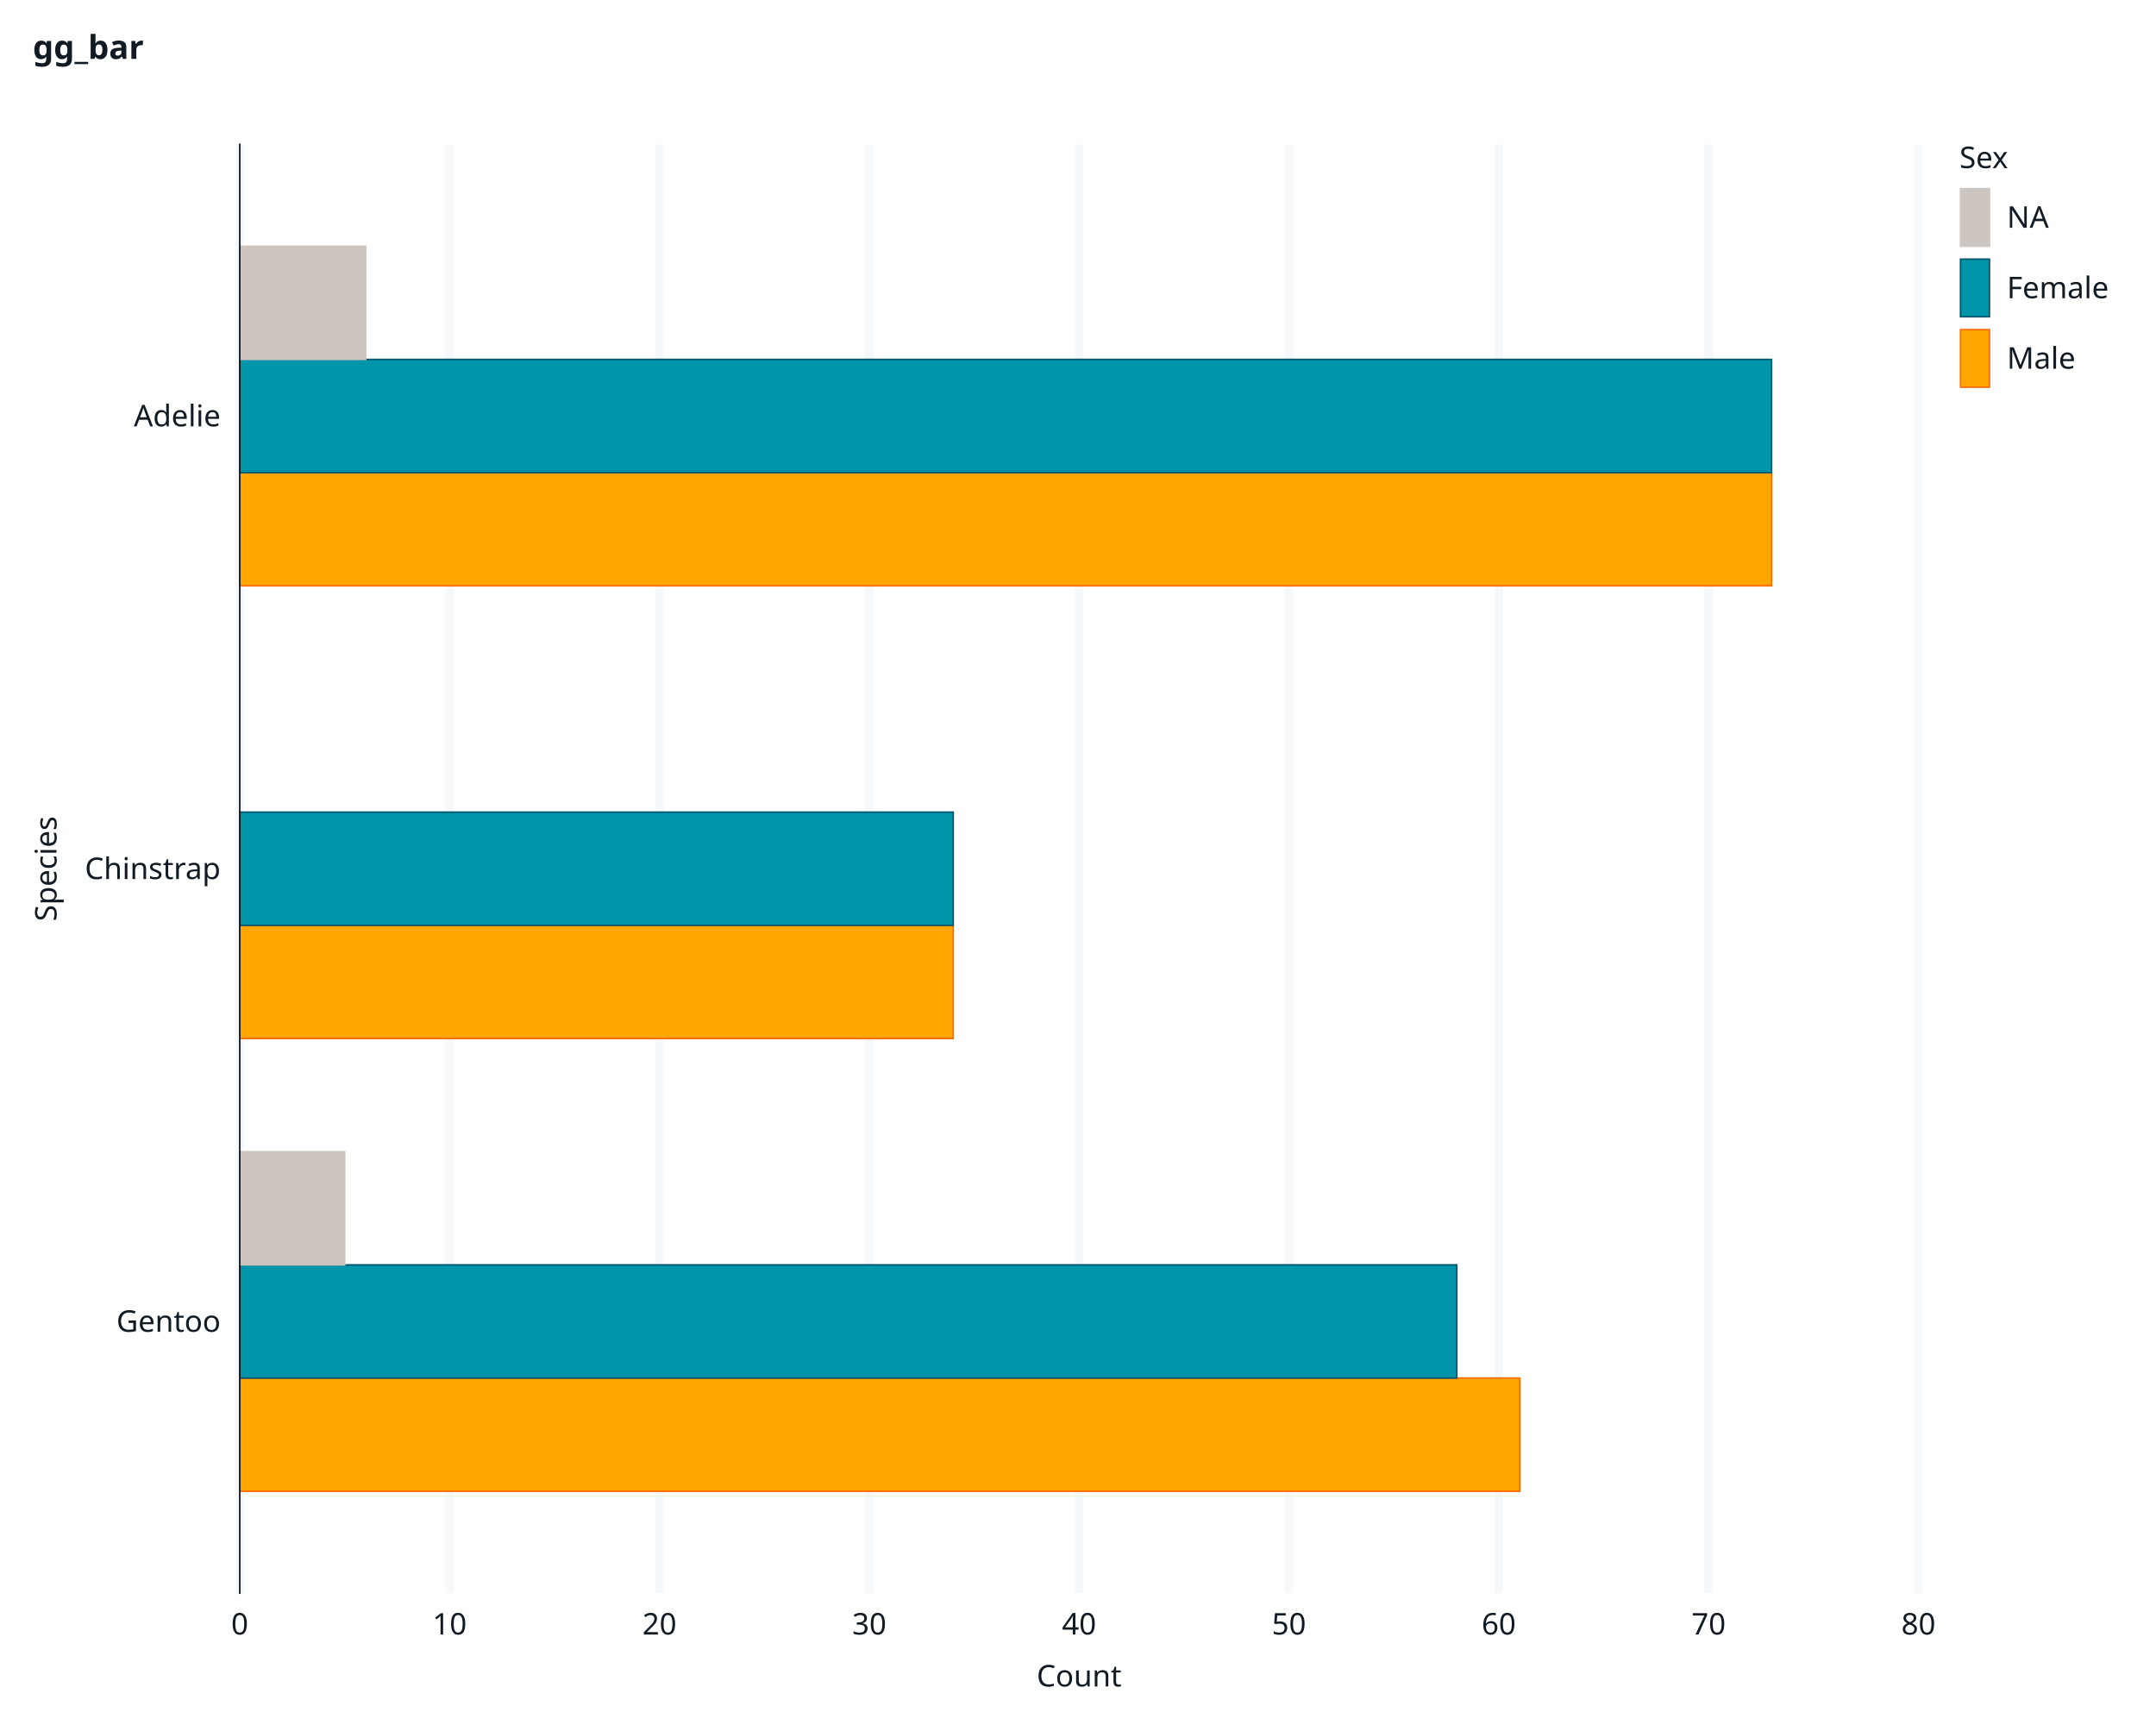
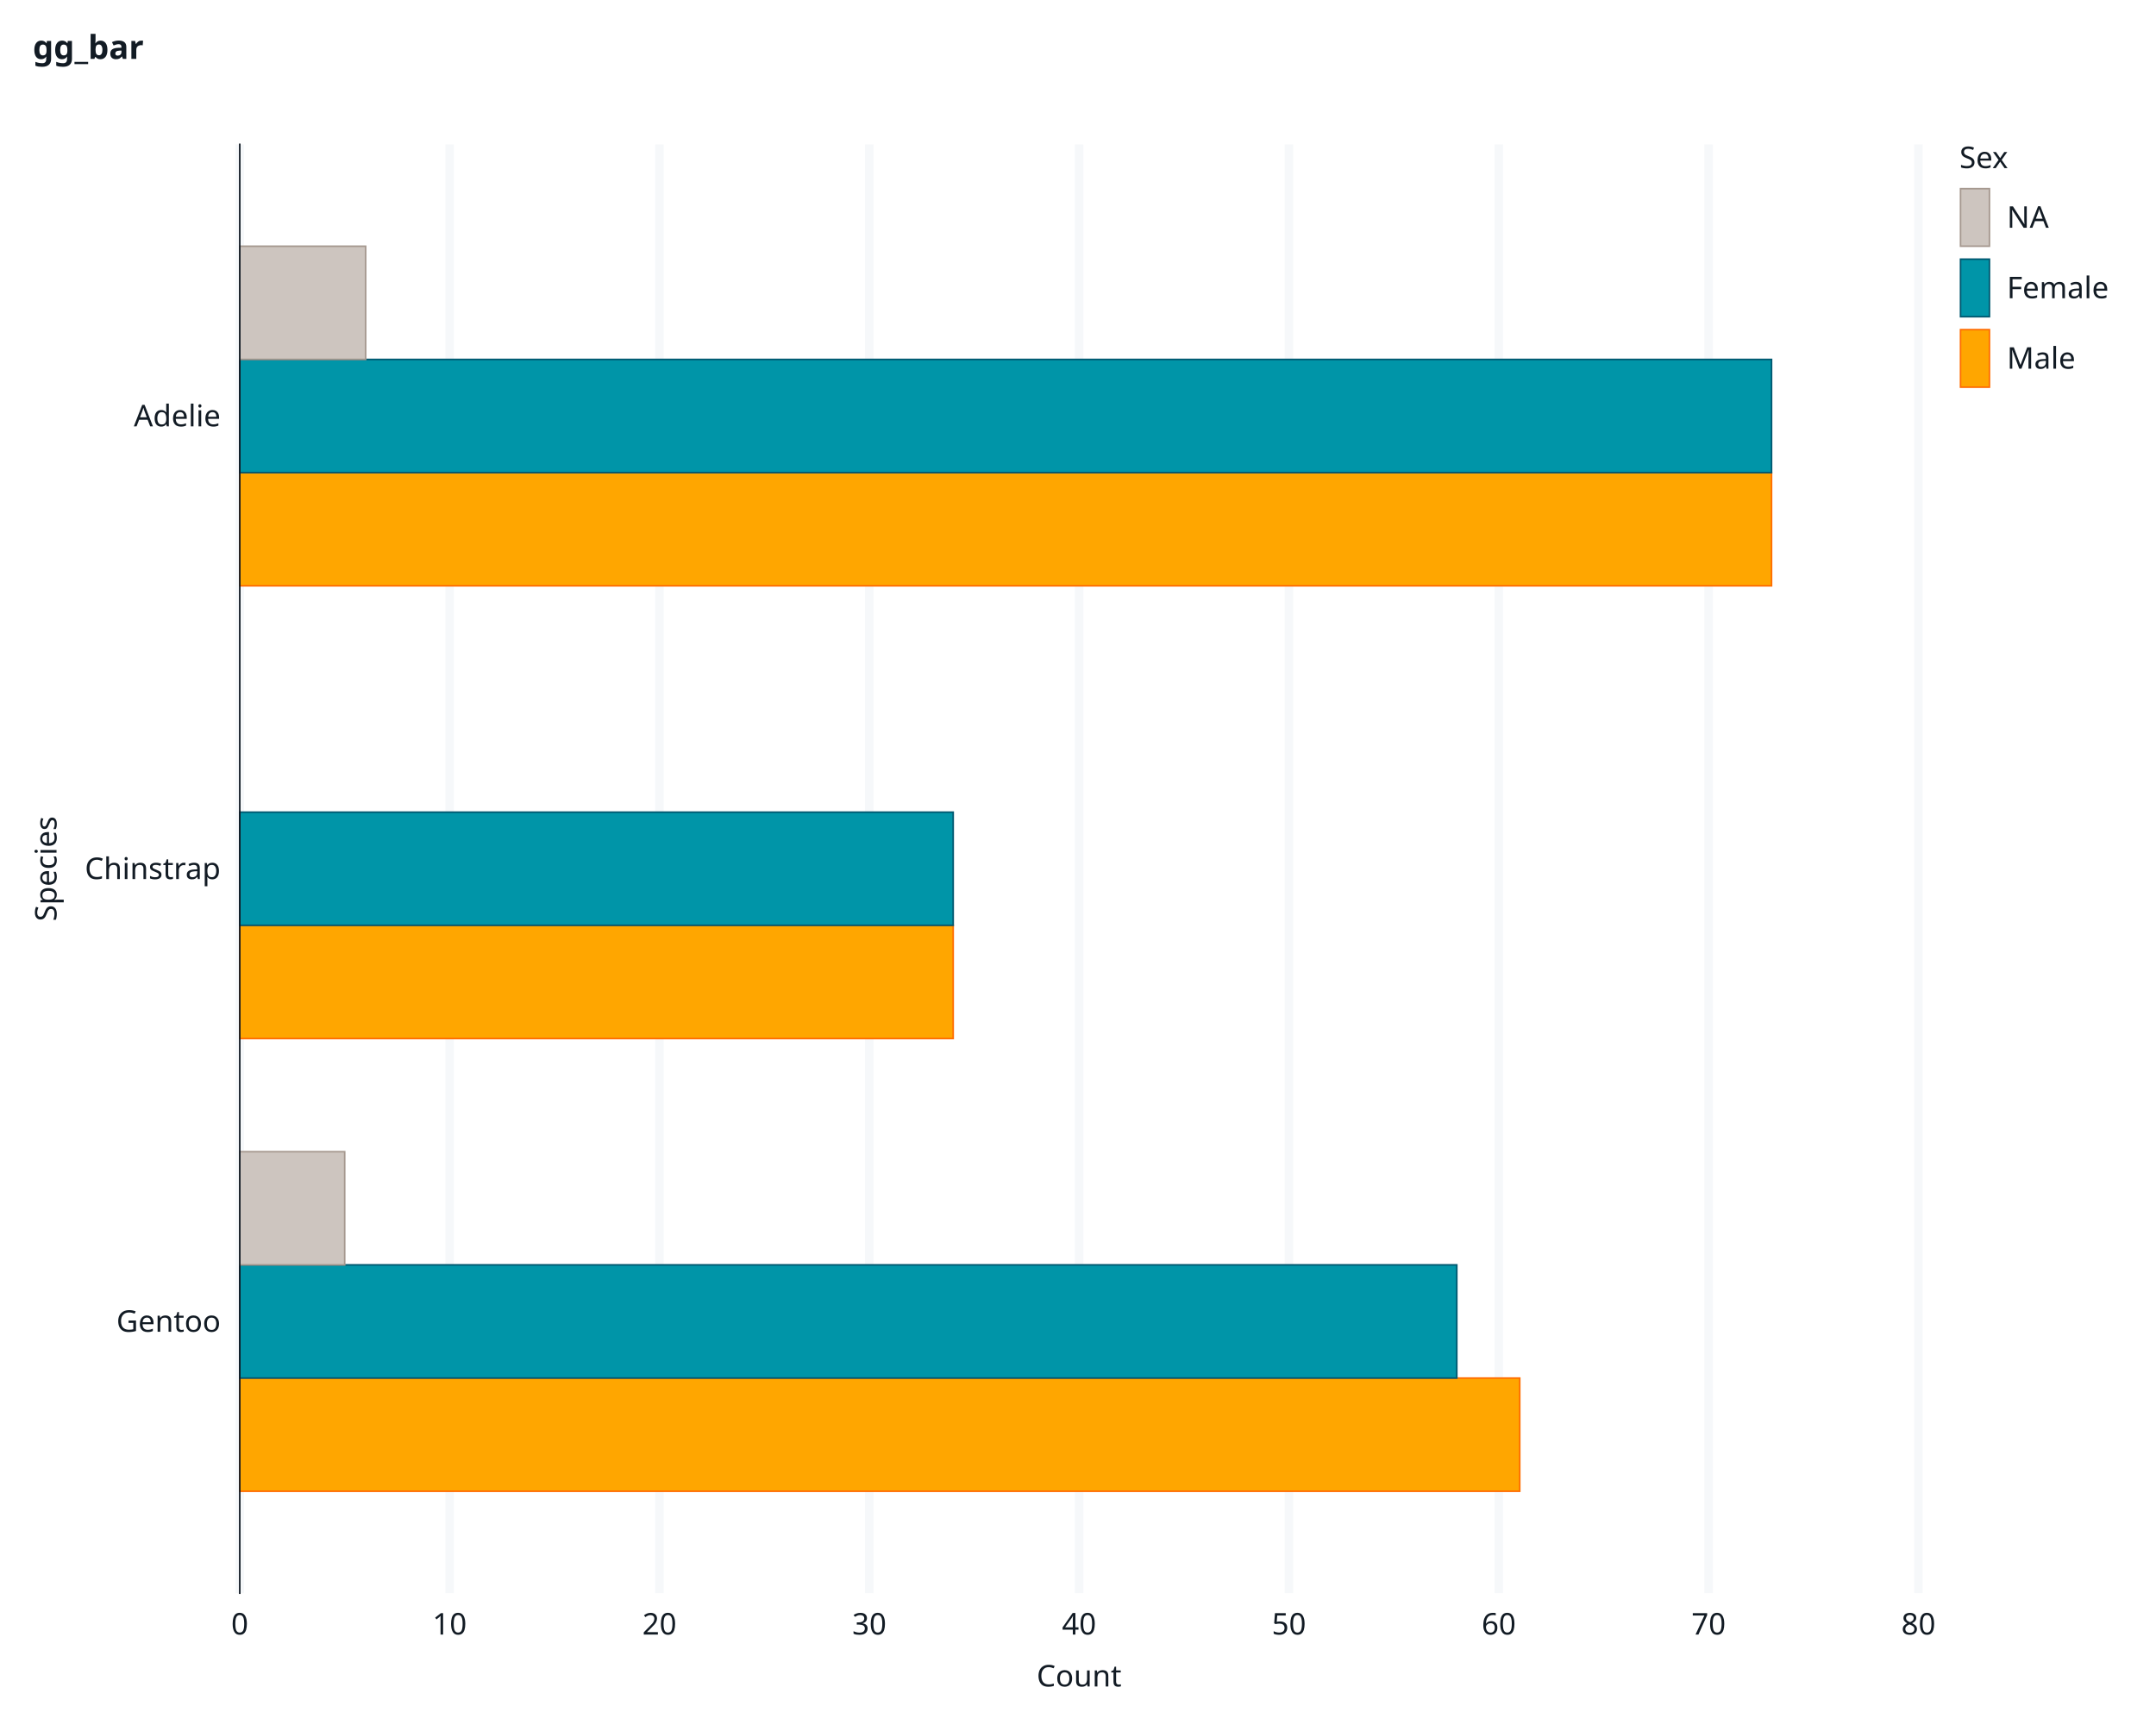
<svg xmlns="http://www.w3.org/2000/svg" class="svglite" data-engine-version="2.0" width="720.00pt" height="576.00pt" viewBox="0 0 720.00 576.00">
  <defs>
    <style type="text/css">
    .svglite line, .svglite polyline, .svglite polygon, .svglite path, .svglite rect, .svglite circle {
      fill: none;
      stroke: #000000;
      stroke-linecap: round;
      stroke-linejoin: round;
      stroke-miterlimit: 10.00;
    }
  </style>
  </defs>
  <rect width="100%" height="100%" style="stroke: none; fill: #FFFFFF;" />
  <defs>
    <clipPath id="cpMC4wMHw3MjAuMDB8MC4wMHw1NzYuMDA=">
      <rect x="0.00" y="0.00" width="720.00" height="576.00" />
    </clipPath>
  </defs>
  <g clip-path="url(#cpMC4wMHw3MjAuMDB8MC4wMHw1NzYuMDA=)">
    <rect x="0" y="0.00" width="720.00" height="576.00" style="stroke-width: 1.07; stroke: #FFFFFF; fill: #FFFFFF;" />
    <rect x="80.07" y="48.21" width="560.60" height="483.76" style="stroke-width: 1.07; stroke: #FFFFFF; fill: #FFFFFF;" />
    <polyline points="80.07,441.26 640.67,441.26 " style="stroke-width: 2.84; stroke: none; stroke-linecap: butt;" />
    <polyline points="80.07,290.09 640.67,290.09 " style="stroke-width: 2.84; stroke: none; stroke-linecap: butt;" />
    <polyline points="80.07,138.91 640.67,138.91 " style="stroke-width: 2.84; stroke: none; stroke-linecap: butt;" />
    <polyline points="80.07,531.97 80.07,48.21 " style="stroke-width: 2.84; stroke: #F6F8FA; stroke-linecap: butt;" />
    <polyline points="150.15,531.97 150.15,48.21 " style="stroke-width: 2.84; stroke: #F6F8FA; stroke-linecap: butt;" />
    <polyline points="220.22,531.97 220.22,48.21 " style="stroke-width: 2.84; stroke: #F6F8FA; stroke-linecap: butt;" />
    <polyline points="290.30,531.97 290.30,48.21 " style="stroke-width: 2.84; stroke: #F6F8FA; stroke-linecap: butt;" />
    <polyline points="360.37,531.97 360.37,48.21 " style="stroke-width: 2.84; stroke: #F6F8FA; stroke-linecap: butt;" />
    <polyline points="430.44,531.97 430.44,48.21 " style="stroke-width: 2.84; stroke: #F6F8FA; stroke-linecap: butt;" />
    <polyline points="500.52,531.97 500.52,48.21 " style="stroke-width: 2.84; stroke: #F6F8FA; stroke-linecap: butt;" />
    <polyline points="570.59,531.97 570.59,48.21 " style="stroke-width: 2.84; stroke: #F6F8FA; stroke-linecap: butt;" />
    <polyline points="640.67,531.97 640.67,48.21 " style="stroke-width: 2.84; stroke: #F6F8FA; stroke-linecap: butt;" />
    <rect x="80.07" y="460.16" width="427.45" height="37.79" style="stroke-width: 0.53; stroke: #FF6C00; stroke-linecap: butt; stroke-linejoin: miter; fill: #FFA600;" />
    <rect x="80.07" y="422.36" width="406.43" height="37.79" style="stroke-width: 0.53; stroke: #00576F; stroke-linecap: butt; stroke-linejoin: miter; fill: #0095A8;" />
-     <rect x="80.07" y="384.57" width="35.04" height="37.79" style="stroke-width: 0.53; stroke: #CDC5BF; stroke-linecap: butt; stroke-linejoin: miter; fill: #CDC5BF;" />
+     <rect x="80.07" y="384.57" width="35.04" height="37.79" style="stroke-width: 0.53; stroke: #A5988F; stroke-linecap: butt; stroke-linejoin: miter; fill: #CDC5BF;" />
    <rect x="80.07" y="308.98" width="238.25" height="37.79" style="stroke-width: 0.53; stroke: #FF6C00; stroke-linecap: butt; stroke-linejoin: miter; fill: #FFA600;" />
    <rect x="80.07" y="271.19" width="238.25" height="37.79" style="stroke-width: 0.53; stroke: #00576F; stroke-linecap: butt; stroke-linejoin: miter; fill: #0095A8;" />
    <rect x="80.07" y="157.81" width="511.54" height="37.79" style="stroke-width: 0.53; stroke: #FF6C00; stroke-linecap: butt; stroke-linejoin: miter; fill: #FFA600;" />
    <rect x="80.07" y="120.02" width="511.54" height="37.79" style="stroke-width: 0.53; stroke: #00576F; stroke-linecap: butt; stroke-linejoin: miter; fill: #0095A8;" />
-     <rect x="80.07" y="82.22" width="42.04" height="37.79" style="stroke-width: 0.53; stroke: #CDC5BF; stroke-linecap: butt; stroke-linejoin: miter; fill: #CDC5BF;" />
+     <rect x="80.07" y="82.22" width="42.04" height="37.79" style="stroke-width: 0.53; stroke: #A5988F; stroke-linecap: butt; stroke-linejoin: miter; fill: #CDC5BF;" />
    <polyline points="80.07,531.97 80.07,48.21 " style="stroke-width: 0.53; stroke: #121B24; stroke-linecap: square;" />
    <text x="73.68" y="444.70" text-anchor="end" style="font-size: 10.00px; fill: #121B24; font-family: sans;" textLength="32.81px" lengthAdjust="spacingAndGlyphs">Gentoo</text>
    <text x="73.68" y="293.53" text-anchor="end" style="font-size: 10.00px; fill: #121B24; font-family: sans;" textLength="42.80px" lengthAdjust="spacingAndGlyphs">Chinstrap</text>
    <text x="73.68" y="142.36" text-anchor="end" style="font-size: 10.00px; fill: #121B24; font-family: sans;" textLength="27.80px" lengthAdjust="spacingAndGlyphs">Adelie</text>
    <polyline points="76.42,441.26 80.07,441.26 " style="stroke-width: 0.53; stroke: none; stroke-linecap: butt;" />
    <polyline points="76.42,290.09 80.07,290.09 " style="stroke-width: 0.53; stroke: none; stroke-linecap: butt;" />
    <polyline points="76.42,138.91 80.07,138.91 " style="stroke-width: 0.53; stroke: none; stroke-linecap: butt;" />
    <polyline points="80.07,531.97 640.67,531.97 " style="stroke-width: 0.53; stroke: none; stroke-linecap: square;" />
    <polyline points="80.07,535.62 80.07,531.97 " style="stroke-width: 0.53; stroke: none; stroke-linecap: butt;" />
    <polyline points="150.15,535.62 150.15,531.97 " style="stroke-width: 0.53; stroke: none; stroke-linecap: butt;" />
    <polyline points="220.22,535.62 220.22,531.97 " style="stroke-width: 0.53; stroke: none; stroke-linecap: butt;" />
    <polyline points="290.30,535.62 290.30,531.97 " style="stroke-width: 0.53; stroke: none; stroke-linecap: butt;" />
    <polyline points="360.37,535.62 360.37,531.97 " style="stroke-width: 0.53; stroke: none; stroke-linecap: butt;" />
    <polyline points="430.44,535.62 430.44,531.97 " style="stroke-width: 0.53; stroke: none; stroke-linecap: butt;" />
    <polyline points="500.52,535.62 500.52,531.97 " style="stroke-width: 0.53; stroke: none; stroke-linecap: butt;" />
    <polyline points="570.59,535.62 570.59,531.97 " style="stroke-width: 0.53; stroke: none; stroke-linecap: butt;" />
    <polyline points="640.67,535.62 640.67,531.97 " style="stroke-width: 0.53; stroke: none; stroke-linecap: butt;" />
    <text x="80.07" y="545.79" text-anchor="middle" style="font-size: 10.00px; fill: #121B24; font-family: sans;" textLength="5.56px" lengthAdjust="spacingAndGlyphs">0</text>
    <text x="150.15" y="545.79" text-anchor="middle" style="font-size: 10.00px; fill: #121B24; font-family: sans;" textLength="11.12px" lengthAdjust="spacingAndGlyphs">10</text>
    <text x="220.22" y="545.79" text-anchor="middle" style="font-size: 10.00px; fill: #121B24; font-family: sans;" textLength="11.12px" lengthAdjust="spacingAndGlyphs">20</text>
    <text x="290.30" y="545.79" text-anchor="middle" style="font-size: 10.00px; fill: #121B24; font-family: sans;" textLength="11.12px" lengthAdjust="spacingAndGlyphs">30</text>
    <text x="360.37" y="545.79" text-anchor="middle" style="font-size: 10.00px; fill: #121B24; font-family: sans;" textLength="11.12px" lengthAdjust="spacingAndGlyphs">40</text>
    <text x="430.44" y="545.79" text-anchor="middle" style="font-size: 10.00px; fill: #121B24; font-family: sans;" textLength="11.12px" lengthAdjust="spacingAndGlyphs">50</text>
    <text x="500.52" y="545.79" text-anchor="middle" style="font-size: 10.00px; fill: #121B24; font-family: sans;" textLength="11.12px" lengthAdjust="spacingAndGlyphs">60</text>
    <text x="570.59" y="545.79" text-anchor="middle" style="font-size: 10.00px; fill: #121B24; font-family: sans;" textLength="11.12px" lengthAdjust="spacingAndGlyphs">70</text>
    <text x="640.67" y="545.79" text-anchor="middle" style="font-size: 10.00px; fill: #121B24; font-family: sans;" textLength="11.12px" lengthAdjust="spacingAndGlyphs">80</text>
    <text x="360.37" y="563.13" text-anchor="middle" style="font-size: 10.00px; fill: #121B24; font-family: sans;" textLength="26.69px" lengthAdjust="spacingAndGlyphs">Count</text>
    <text transform="translate(18.88,290.09) rotate(-90)" text-anchor="middle" style="font-size: 10.00px; fill: #121B24; font-family: sans;" textLength="35.59px" lengthAdjust="spacingAndGlyphs">Species</text>
    <rect x="646.15" y="48.21" width="51.94" height="89.64" style="stroke-width: 1.07; stroke: #FFFFFF; fill: #FFFFFF;" />
    <text x="654.37" y="56.13" style="font-size: 10.00px; fill: #121B24; font-family: sans;" textLength="17.24px" lengthAdjust="spacingAndGlyphs">Sex</text>
    <rect x="654.37" y="62.65" width="10.37" height="19.92" style="stroke-width: 1.07; stroke: #FFFFFF; fill: #FFFFFF;" />
-     <rect x="654.72" y="63.00" width="9.66" height="19.21" style="stroke-width: 0.53; stroke: #CDC5BF; stroke-linecap: butt; stroke-linejoin: miter; fill: #CDC5BF;" />
+     <rect x="654.72" y="63.00" width="9.66" height="19.21" style="stroke-width: 0.53; stroke: #A5988F; stroke-linecap: butt; stroke-linejoin: miter; fill: #CDC5BF;" />
    <rect x="654.37" y="86.18" width="10.37" height="19.92" style="stroke-width: 1.07; stroke: #FFFFFF; fill: #FFFFFF;" />
    <rect x="654.72" y="86.54" width="9.66" height="19.21" style="stroke-width: 0.53; stroke: #00576F; stroke-linecap: butt; stroke-linejoin: miter; fill: #0095A8;" />
    <rect x="654.37" y="109.71" width="10.37" height="19.92" style="stroke-width: 1.07; stroke: #FFFFFF; fill: #FFFFFF;" />
    <rect x="654.72" y="110.07" width="9.66" height="19.21" style="stroke-width: 0.53; stroke: #FF6C00; stroke-linecap: butt; stroke-linejoin: miter; fill: #FFA600;" />
    <text x="670.21" y="76.05" style="font-size: 10.00px; fill: #121B24; font-family: sans;" textLength="13.90px" lengthAdjust="spacingAndGlyphs">NA</text>
    <text x="670.21" y="99.58" style="font-size: 10.00px; fill: #121B24; font-family: sans;" textLength="33.35px" lengthAdjust="spacingAndGlyphs">Female</text>
    <text x="670.21" y="123.11" style="font-size: 10.00px; fill: #121B24; font-family: sans;" textLength="21.68px" lengthAdjust="spacingAndGlyphs">Male</text>
    <text x="10.96" y="19.67" style="font-size: 11.00px; font-weight: bold; fill: #121B24; font-family: sans;" textLength="34.25px" lengthAdjust="spacingAndGlyphs">gg_bar</text>
  </g>
</svg>
